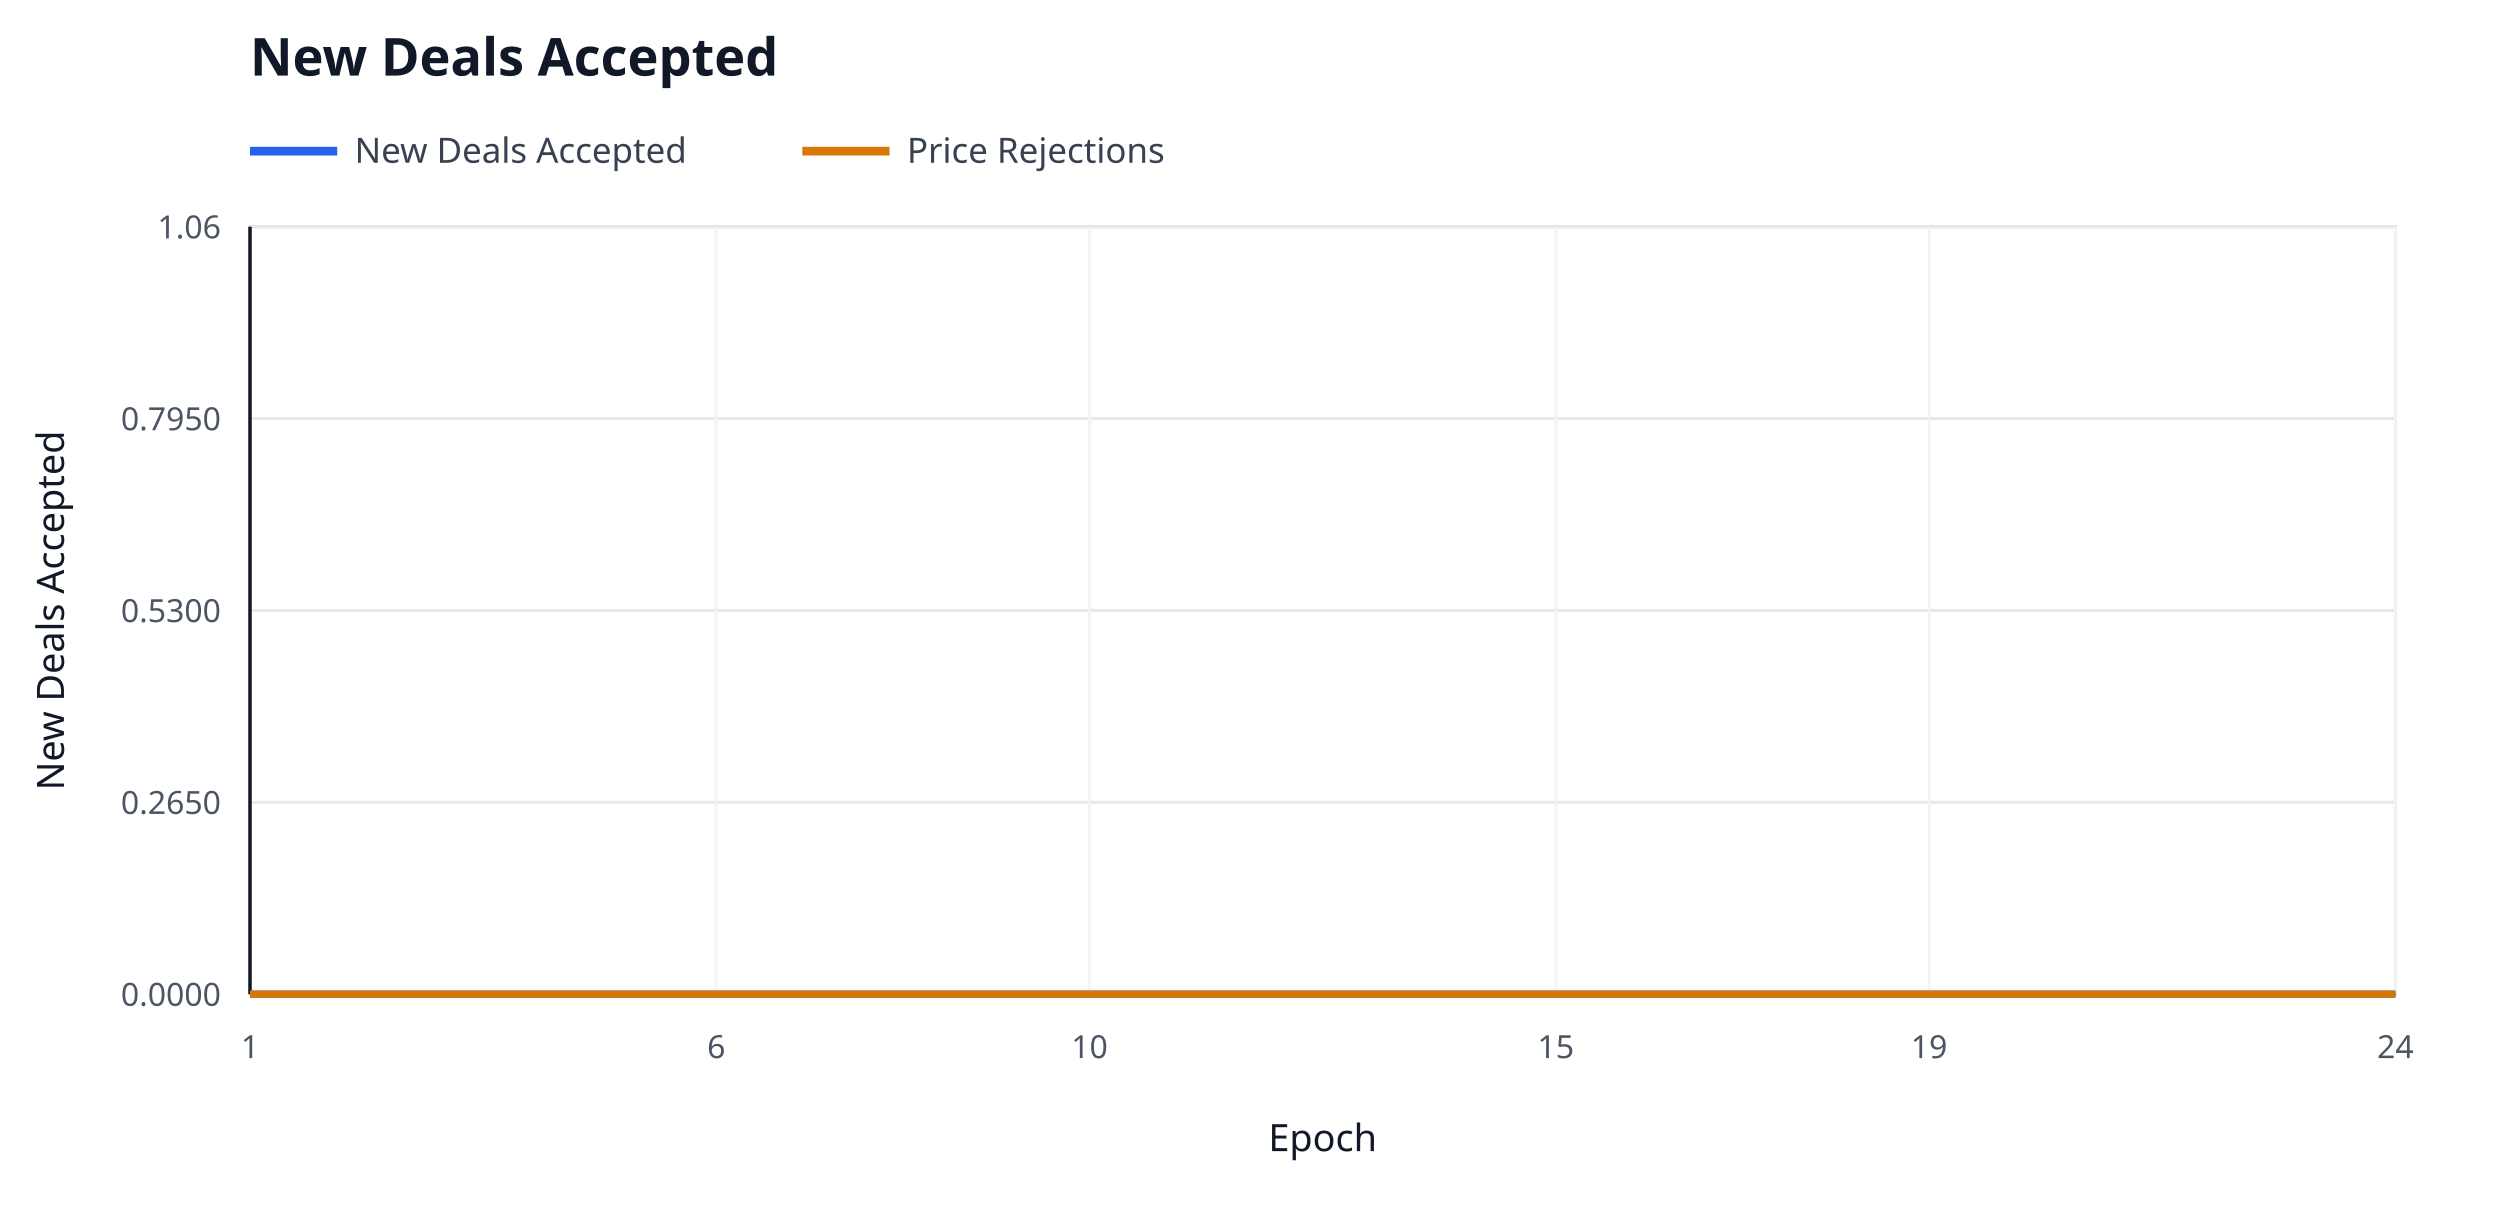
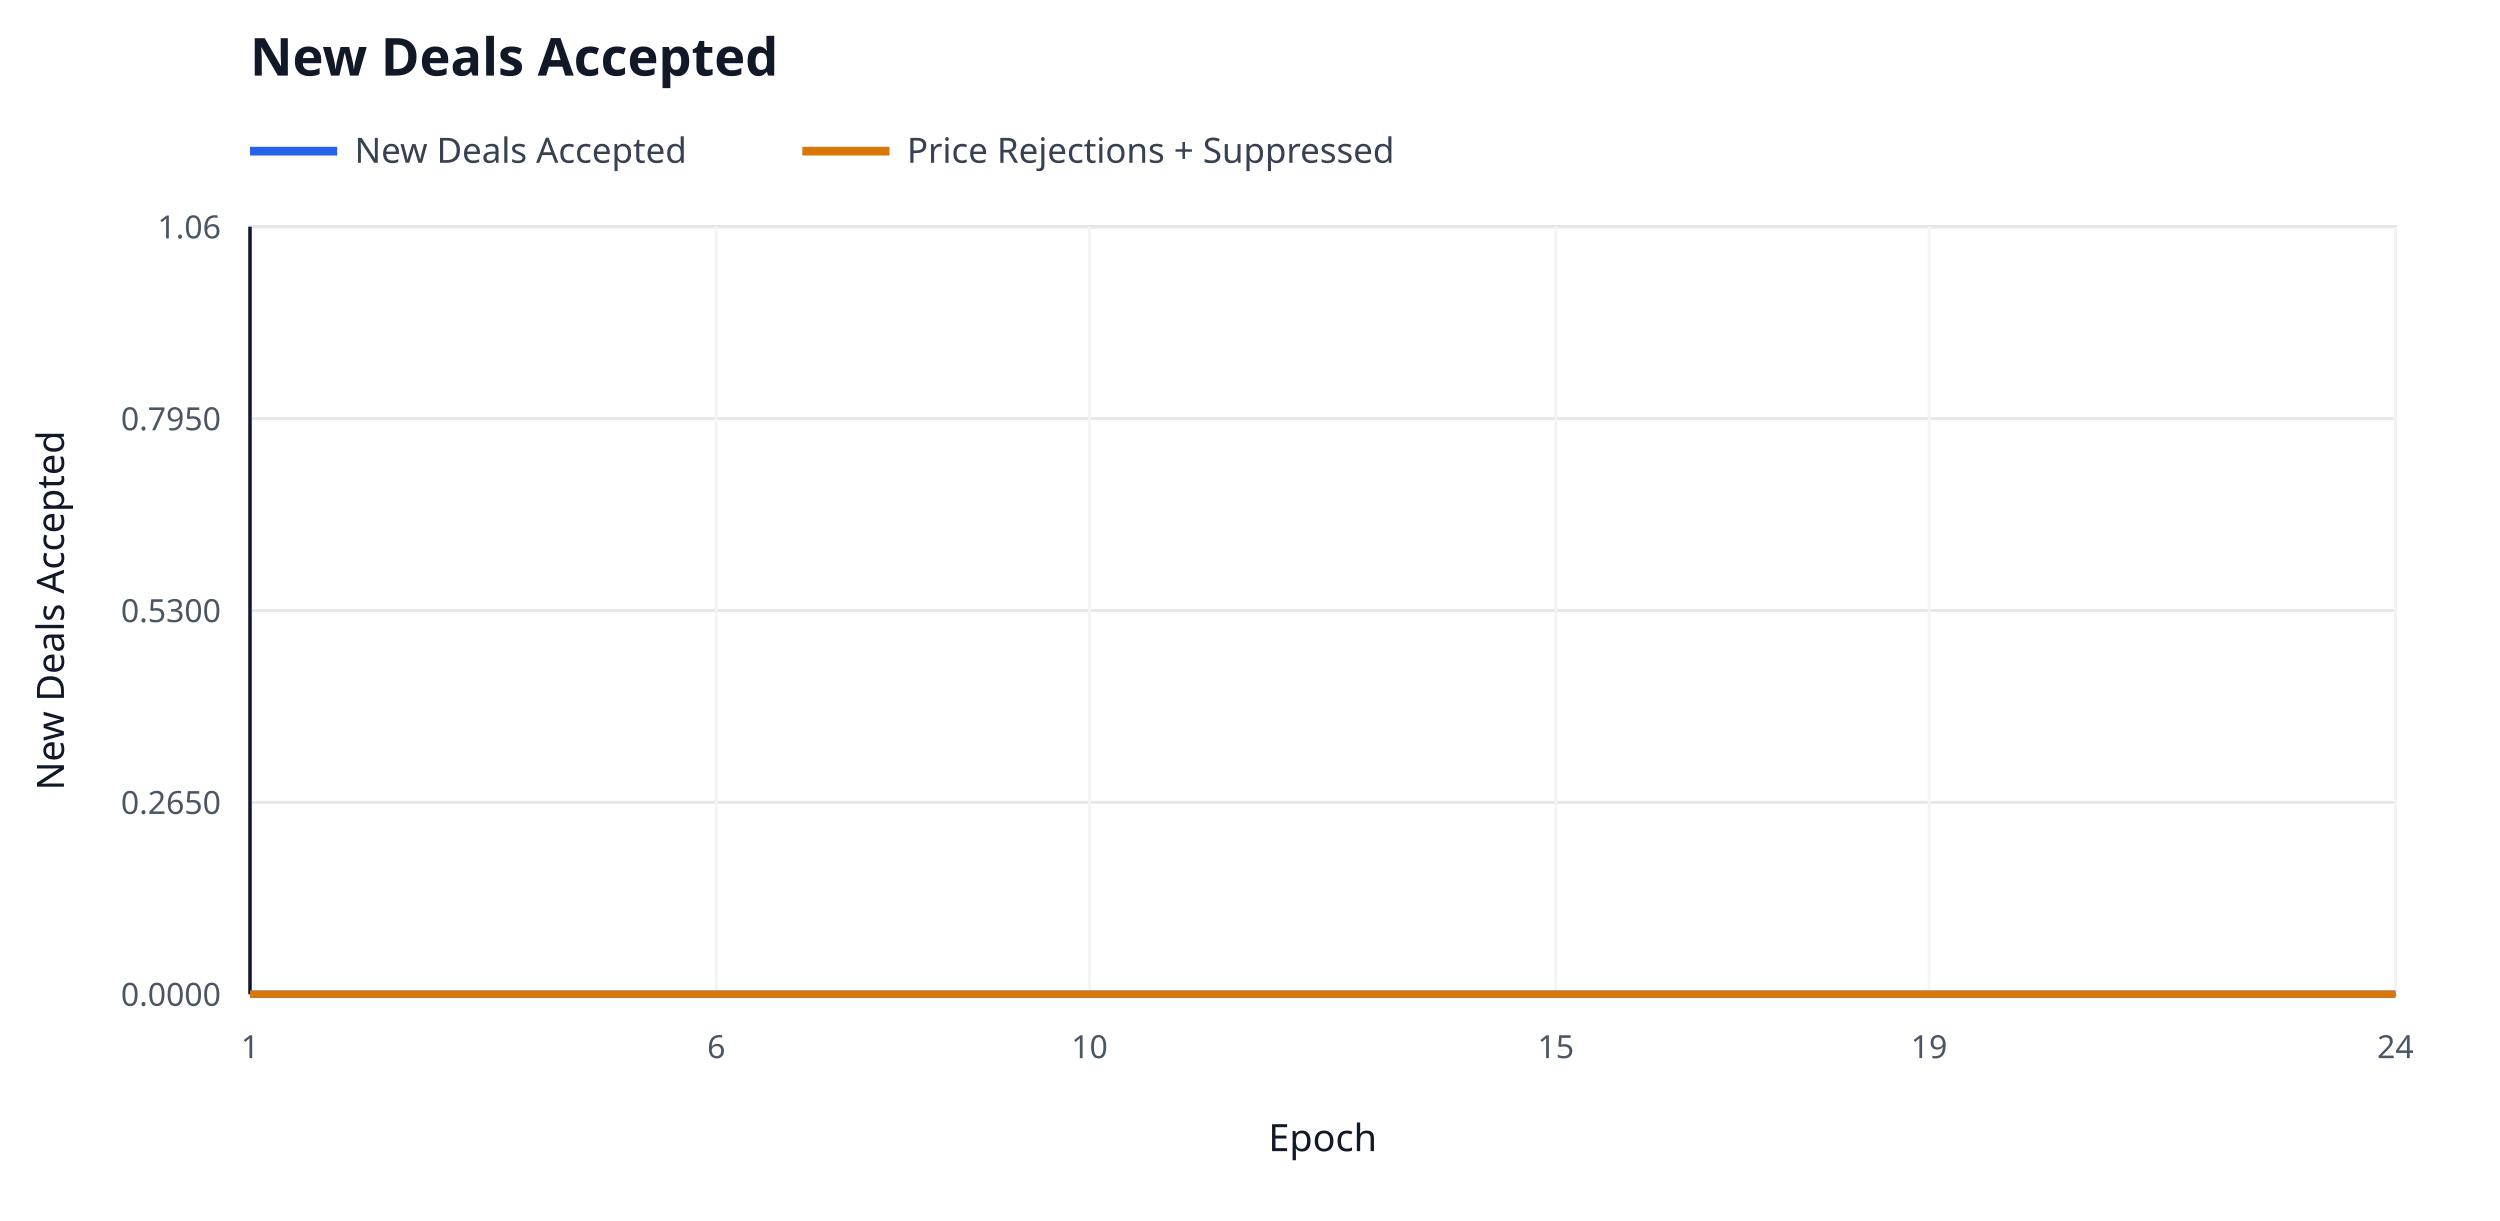
<svg xmlns="http://www.w3.org/2000/svg" width="860" height="420" viewBox="0 0 860 420">
  <rect width="100%" height="100%" fill="#ffffff" />
  <text x="86" y="26" font-family="sans-serif" font-size="18" font-weight="700" fill="#111827">New Deals Accepted</text>
  <line x1="86" y1="52" x2="116" y2="52" stroke="#2563eb" stroke-width="3" />
  <text x="122" y="56" font-family="sans-serif" font-size="12" fill="#374151">New Deals Accepted</text>
  <line x1="276" y1="52" x2="306" y2="52" stroke="#d97706" stroke-width="3" />
-   <text x="312" y="56" font-family="sans-serif" font-size="12" fill="#374151">Price Rejections</text>
+   <text x="312" y="56" font-family="sans-serif" font-size="12" fill="#374151">Price Rejections + Suppressed</text>
  <rect x="86" y="78" width="738" height="264" fill="#ffffff" stroke="#d1d5db" />
  <line x1="86" y1="342.0" x2="824" y2="342.0" stroke="#e5e7eb" stroke-width="1" />
  <text x="76" y="346.0" font-family="sans-serif" font-size="11" text-anchor="end" fill="#4b5563">0.0000</text>
  <line x1="86" y1="276.0" x2="824" y2="276.0" stroke="#e5e7eb" stroke-width="1" />
  <text x="76" y="280.0" font-family="sans-serif" font-size="11" text-anchor="end" fill="#4b5563">0.2650</text>
  <line x1="86" y1="210.0" x2="824" y2="210.0" stroke="#e5e7eb" stroke-width="1" />
  <text x="76" y="214.0" font-family="sans-serif" font-size="11" text-anchor="end" fill="#4b5563">0.5300</text>
  <line x1="86" y1="144.0" x2="824" y2="144.0" stroke="#e5e7eb" stroke-width="1" />
  <text x="76" y="148.0" font-family="sans-serif" font-size="11" text-anchor="end" fill="#4b5563">0.7950</text>
  <line x1="86" y1="78.0" x2="824" y2="78.0" stroke="#e5e7eb" stroke-width="1" />
  <text x="76" y="82.0" font-family="sans-serif" font-size="11" text-anchor="end" fill="#4b5563">1.06</text>
  <line x1="86.0" y1="78" x2="86.0" y2="342" stroke="#f3f4f6" stroke-width="1" />
  <text x="86.0" y="364" font-family="sans-serif" font-size="11" text-anchor="middle" fill="#4b5563">1</text>
  <line x1="246.4" y1="78" x2="246.4" y2="342" stroke="#f3f4f6" stroke-width="1" />
  <text x="246.4" y="364" font-family="sans-serif" font-size="11" text-anchor="middle" fill="#4b5563">6</text>
  <line x1="374.8" y1="78" x2="374.8" y2="342" stroke="#f3f4f6" stroke-width="1" />
  <text x="374.8" y="364" font-family="sans-serif" font-size="11" text-anchor="middle" fill="#4b5563">10</text>
  <line x1="535.2" y1="78" x2="535.2" y2="342" stroke="#f3f4f6" stroke-width="1" />
  <text x="535.2" y="364" font-family="sans-serif" font-size="11" text-anchor="middle" fill="#4b5563">15</text>
  <line x1="663.6" y1="78" x2="663.6" y2="342" stroke="#f3f4f6" stroke-width="1" />
  <text x="663.6" y="364" font-family="sans-serif" font-size="11" text-anchor="middle" fill="#4b5563">19</text>
  <line x1="824.0" y1="78" x2="824.0" y2="342" stroke="#f3f4f6" stroke-width="1" />
  <text x="824.0" y="364" font-family="sans-serif" font-size="11" text-anchor="middle" fill="#4b5563">24</text>
  <line x1="86" y1="342" x2="824" y2="342" stroke="#111827" stroke-width="1.2" />
  <line x1="86" y1="78" x2="86" y2="342" stroke="#111827" stroke-width="1.2" />
  <text x="455.0" y="396" font-family="sans-serif" font-size="13" text-anchor="middle" fill="#111827">Epoch</text>
  <text transform="translate(22 210.0) rotate(-90)" font-family="sans-serif" font-size="13" text-anchor="middle" fill="#111827">New Deals Accepted</text>
  <polyline fill="none" stroke="#2563eb" stroke-width="2.5" points="86.0,342.0 118.1,342.0 150.2,342.0 182.3,342.0 214.3,342.0 246.4,342.0 278.5,342.0 310.6,342.0 342.7,342.0 374.8,342.0 406.9,342.0 439.0,342.0 471.0,342.0 503.1,342.0 535.2,342.0 567.3,342.0 599.4,342.0 631.5,342.0 663.6,342.0 695.7,342.0 727.7,342.0 759.8,342.0 791.9,342.0 824.0,342.0" />
  <polyline fill="none" stroke="#d97706" stroke-width="2.5" points="86.0,342.0 118.1,342.0 150.2,342.0 182.3,342.0 214.3,342.0 246.4,342.0 278.5,342.0 310.6,342.0 342.7,342.0 374.8,342.0 406.9,342.0 439.0,342.0 471.0,342.0 503.1,342.0 535.2,342.0 567.3,342.0 599.4,342.0 631.5,342.0 663.6,342.0 695.7,342.0 727.7,342.0 759.8,342.0 791.9,342.0 824.0,342.0" />
</svg>
